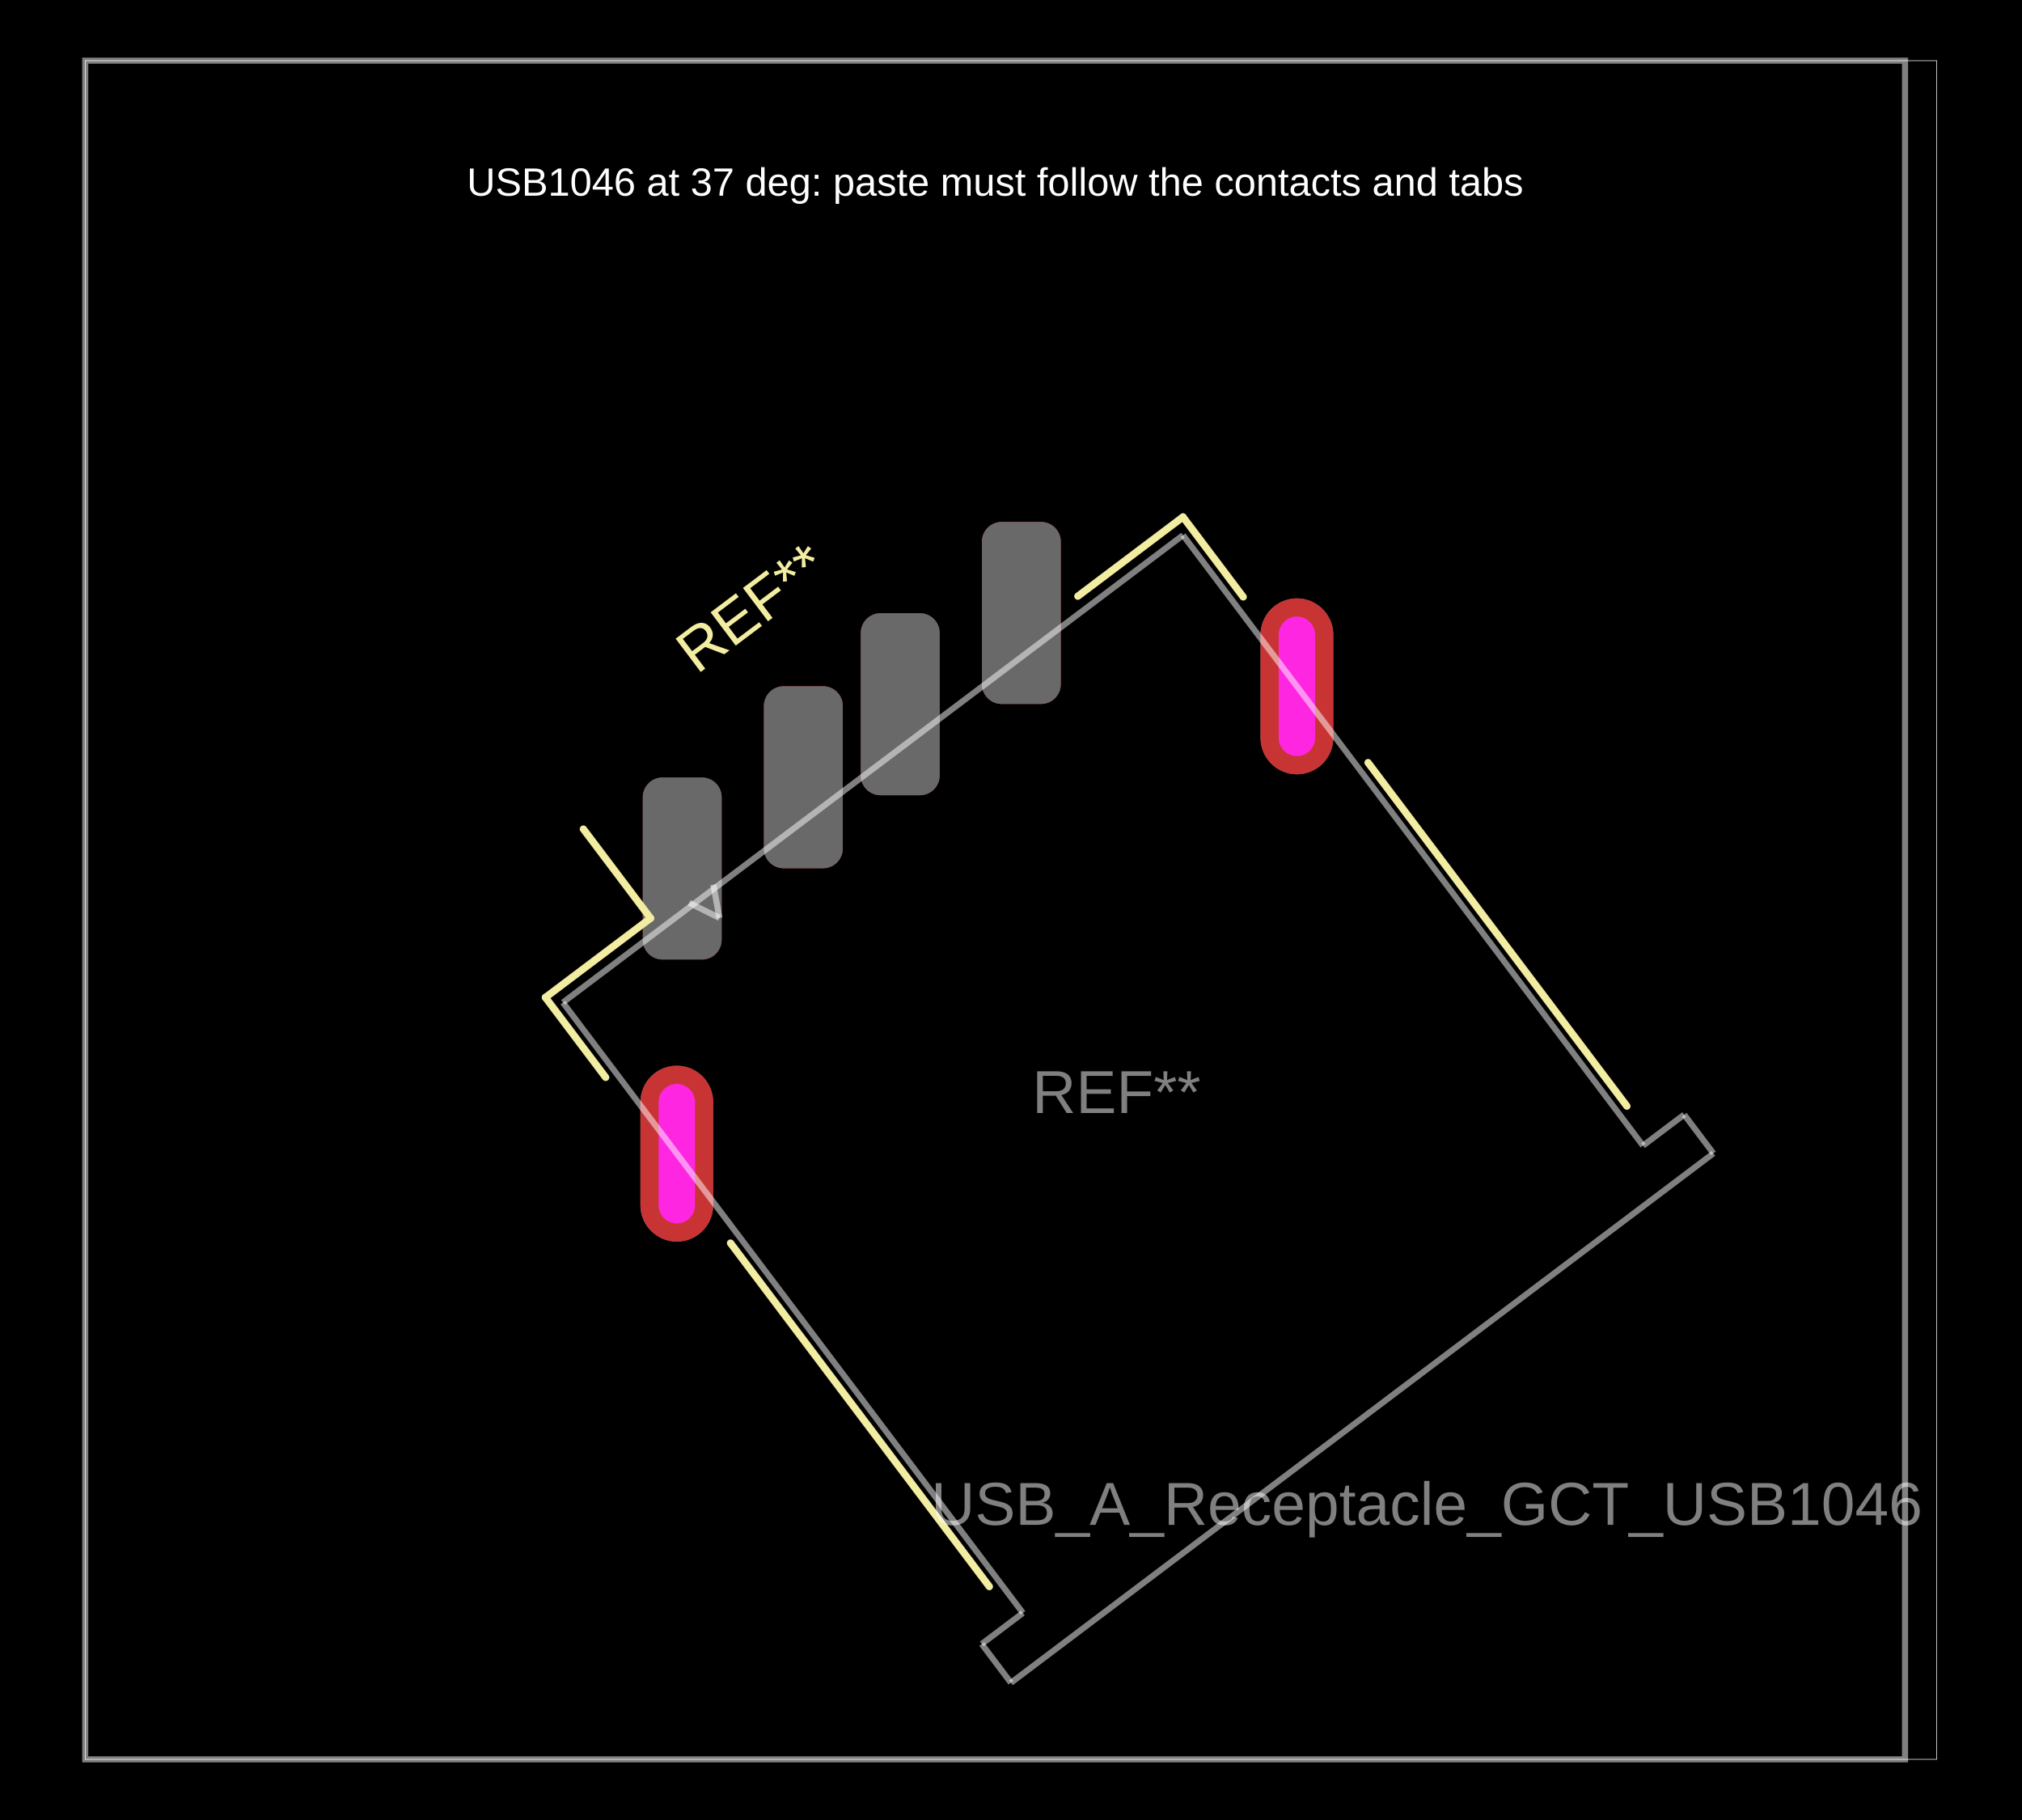
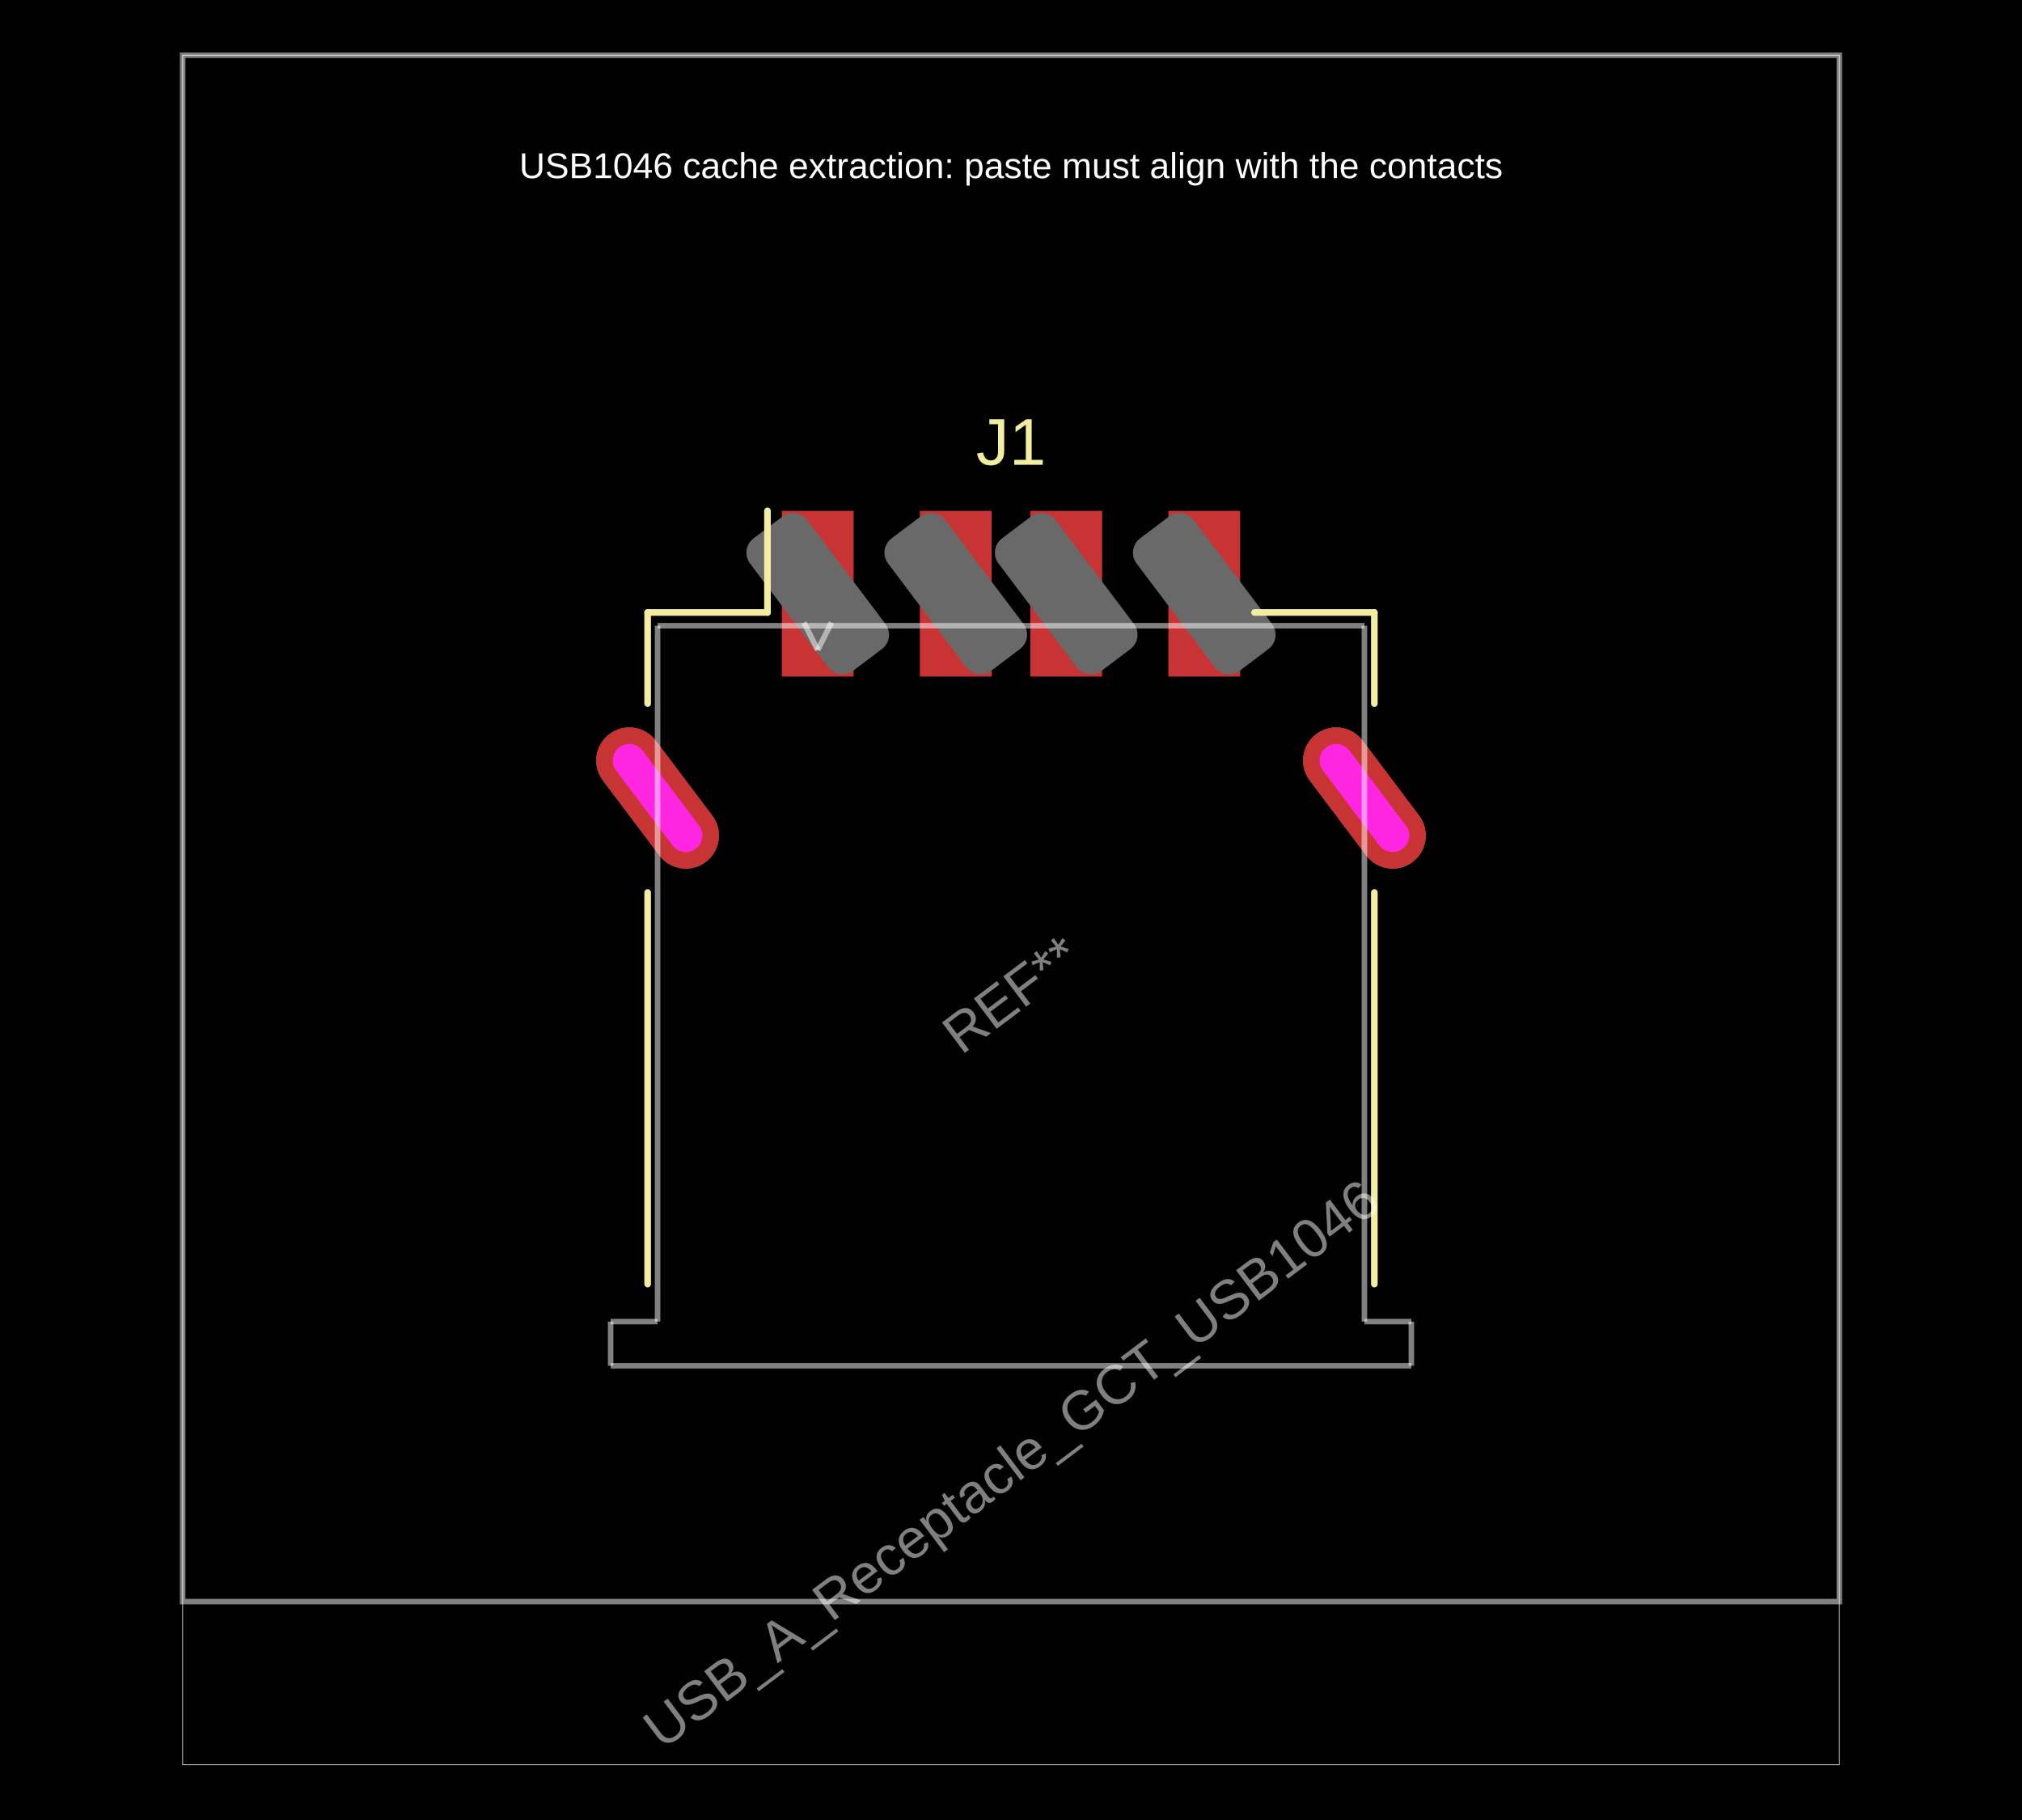
<svg xmlns="http://www.w3.org/2000/svg" width="1000" height="900">
  <style />
  <rect class="boundary" x="0" y="0" fill="#000" width="1000" height="900" data-type="pcb_background" data-pcb-layer="global" />
-   <rect class="pcb-boundary" fill="none" stroke="#fff" stroke-width="0.3" x="42.157" y="30" width="915.686" height="840" data-type="pcb_boundary" data-pcb-layer="global" />
-   <path class="pcb-board" d="M 42.157 870 L 942.157 870 L 942.157 30 L 42.157 30 Z" fill="none" stroke="rgba(255, 255, 255, 0.5)" stroke-width="3" data-type="pcb_board" data-pcb-layer="board" />
-   <rect class="pcb-pad" fill="rgb(200, 52, 52)" x="317.905" y="384.487" width="39" height="90" data-type="pcb_smtpad" data-pcb-layer="top" rx="9.75" ry="9.75" />
-   <rect class="pcb-pad" fill="rgb(200, 52, 52)" x="377.803" y="339.351" width="39" height="90" data-type="pcb_smtpad" data-pcb-layer="top" rx="9.75" ry="9.75" />
-   <rect class="pcb-pad" fill="rgb(200, 52, 52)" x="425.721" y="303.242" width="39" height="90" data-type="pcb_smtpad" data-pcb-layer="top" rx="9.75" ry="9.75" />
-   <rect class="pcb-pad" fill="rgb(200, 52, 52)" x="485.619" y="258.106" width="39" height="90" data-type="pcb_smtpad" data-pcb-layer="top" rx="9.75" ry="9.75" />
-   <rect class="pcb-solder-paste" fill="rgb(105, 105, 105)" x="316.726" y="526.994" width="36" height="87" rx="18" data-type="pcb_solder_paste" data-pcb-layer="top" />
-   <rect class="pcb-solder-paste" fill="rgb(105, 105, 105)" x="623.402" y="295.897" width="36" height="87" rx="18" data-type="pcb_solder_paste" data-pcb-layer="top" />
-   <rect class="pcb-solder-paste" fill="rgb(105, 105, 105)" x="317.905" y="384.487" width="39" height="90" rx="9.75" data-type="pcb_solder_paste" data-pcb-layer="top" />
-   <rect class="pcb-solder-paste" fill="rgb(105, 105, 105)" x="377.803" y="339.351" width="39" height="90" rx="9.75" data-type="pcb_solder_paste" data-pcb-layer="top" />
-   <rect class="pcb-solder-paste" fill="rgb(105, 105, 105)" x="425.721" y="303.242" width="39" height="90" rx="9.75" data-type="pcb_solder_paste" data-pcb-layer="top" />
-   <rect class="pcb-solder-paste" fill="rgb(105, 105, 105)" x="485.619" y="258.106" width="39" height="90" rx="9.75" data-type="pcb_solder_paste" data-pcb-layer="top" />
-   <text x="0" y="0" dx="0" dy="0" fill="#f2eda1" font-family="Arial, sans-serif" font-size="30" text-anchor="middle" dominant-baseline="central" transform="matrix(0.7986355,-0.601815,0.601815,0.7986355,371.6124,300.4093)" class="pcb-silkscreen-text pcb-silkscreen-top" data-pcb-silkscreen-text-id="pcb_silkscreen_text_0" stroke="none" data-type="pcb_silkscreen_text" data-pcb-layer="top">REF**</text>
-   <path class="pcb-silkscreen pcb-silkscreen-top" d="M 269.75 493.241 L 299.54 532.774" fill="none" stroke="#f2eda1" stroke-width="3.6" stroke-linecap="round" stroke-linejoin="round" data-pcb-component-id="pcb_component_0" data-pcb-silkscreen-path-id="pcb_silkscreen_path_0" data-type="pcb_silkscreen_path" data-pcb-layer="top" />
-   <path class="pcb-silkscreen pcb-silkscreen-top" d="M 361.286 614.714 L 489.292 784.583" fill="none" stroke="#f2eda1" stroke-width="3.6" stroke-linecap="round" stroke-linejoin="round" data-pcb-component-id="pcb_component_0" data-pcb-silkscreen-path-id="pcb_silkscreen_path_1" data-type="pcb_silkscreen_path" data-pcb-layer="top" />
-   <path class="pcb-silkscreen pcb-silkscreen-top" d="M 321.741 454.063 L 269.75 493.241" fill="none" stroke="#f2eda1" stroke-width="3.6" stroke-linecap="round" stroke-linejoin="round" data-pcb-component-id="pcb_component_0" data-pcb-silkscreen-path-id="pcb_silkscreen_path_2" data-type="pcb_silkscreen_path" data-pcb-layer="top" />
-   <path class="pcb-silkscreen pcb-silkscreen-top" d="M 321.741 454.063 L 288.521 409.978" fill="none" stroke="#f2eda1" stroke-width="3.6" stroke-linecap="round" stroke-linejoin="round" data-pcb-component-id="pcb_component_0" data-pcb-silkscreen-path-id="pcb_silkscreen_path_3" data-type="pcb_silkscreen_path" data-pcb-layer="top" />
-   <path class="pcb-silkscreen pcb-silkscreen-top" d="M 533.06 294.823 L 585.051 255.645" fill="none" stroke="#f2eda1" stroke-width="3.6" stroke-linecap="round" stroke-linejoin="round" data-pcb-component-id="pcb_component_0" data-pcb-silkscreen-path-id="pcb_silkscreen_path_4" data-type="pcb_silkscreen_path" data-pcb-layer="top" />
-   <path class="pcb-silkscreen pcb-silkscreen-top" d="M 585.051 255.645 L 614.841 295.177" fill="none" stroke="#f2eda1" stroke-width="3.6" stroke-linecap="round" stroke-linejoin="round" data-pcb-component-id="pcb_component_0" data-pcb-silkscreen-path-id="pcb_silkscreen_path_5" data-type="pcb_silkscreen_path" data-pcb-layer="top" />
-   <path class="pcb-silkscreen pcb-silkscreen-top" d="M 676.587 377.117 L 804.593 546.987" fill="none" stroke="#f2eda1" stroke-width="3.6" stroke-linecap="round" stroke-linejoin="round" data-pcb-component-id="pcb_component_0" data-pcb-silkscreen-path-id="pcb_silkscreen_path_6" data-type="pcb_silkscreen_path" data-pcb-layer="top" />
+   <rect class="pcb-boundary" fill="none" stroke="#fff" stroke-width="0.3" x="90.345" y="27.31" width="819.31" height="845.379" data-type="pcb_boundary" data-pcb-layer="global" />
+   <path class="pcb-board" d="M 90.345 792 L 909.655 792 L 909.655 27.31 L 90.345 27.31 Z" fill="none" stroke="rgba(255, 255, 255, 0.5)" stroke-width="2.731" data-type="pcb_board" data-pcb-layer="board" />
+   <rect class="pcb-pad" fill="rgb(200, 52, 52)" x="386.662" y="252.621" width="35.503" height="81.931" data-type="pcb_smtpad" data-pcb-layer="top" />
+   <rect class="pcb-pad" fill="rgb(200, 52, 52)" x="454.938" y="252.621" width="35.503" height="81.931" data-type="pcb_smtpad" data-pcb-layer="top" />
+   <rect class="pcb-pad" fill="rgb(200, 52, 52)" x="509.559" y="252.621" width="35.503" height="81.931" data-type="pcb_smtpad" data-pcb-layer="top" />
+   <rect class="pcb-pad" fill="rgb(200, 52, 52)" x="577.834" y="252.621" width="35.503" height="81.931" data-type="pcb_smtpad" data-pcb-layer="top" />
+   <rect class="pcb-solder-paste" fill="rgb(105, 105, 105)" x="-16.386" y="-39.6" width="32.772" height="79.2" rx="16.386" transform="translate(325.2139 394.6343) rotate(-37)" data-type="pcb_solder_paste" data-pcb-layer="top" />
+   <rect class="pcb-solder-paste" fill="rgb(105, 105, 105)" x="-16.386" y="-39.6" width="32.772" height="79.2" rx="16.386" transform="translate(674.7861 394.6343) rotate(-37)" data-type="pcb_solder_paste" data-pcb-layer="top" />
+   <rect class="pcb-solder-paste" fill="rgb(105, 105, 105)" x="-17.752" y="-40.965" width="35.503" height="81.931" rx="8.876" transform="translate(404.4138 293.586) rotate(-37)" data-type="pcb_solder_paste" data-pcb-layer="top" />
+   <rect class="pcb-solder-paste" fill="rgb(105, 105, 105)" x="-17.752" y="-40.965" width="35.503" height="81.931" rx="8.876" transform="translate(472.6897 293.586) rotate(-37)" data-type="pcb_solder_paste" data-pcb-layer="top" />
+   <rect class="pcb-solder-paste" fill="rgb(105, 105, 105)" x="-17.752" y="-40.965" width="35.503" height="81.931" rx="8.876" transform="translate(527.3103 293.586) rotate(-37)" data-type="pcb_solder_paste" data-pcb-layer="top" />
+   <rect class="pcb-solder-paste" fill="rgb(105, 105, 105)" x="-17.752" y="-40.965" width="35.503" height="81.931" rx="8.876" transform="translate(595.5862 293.586) rotate(-37)" data-type="pcb_solder_paste" data-pcb-layer="top" />
+   <text x="0" y="0" dx="0" dy="0" fill="#f2eda1" font-family="Arial, sans-serif" font-size="32.772" text-anchor="middle" dominant-baseline="central" transform="matrix(1,0,0,1,500,218.4826)" class="pcb-silkscreen-text pcb-silkscreen-top" data-pcb-silkscreen-text-id="pcb_silkscreen_text_0" stroke="none" data-type="pcb_silkscreen_text" data-pcb-layer="top">J1</text>
+   <path class="pcb-silkscreen pcb-silkscreen-top" d="M 320.298 302.872 L 320.298 347.934" fill="none" stroke="#f2eda1" stroke-width="3.277" stroke-linecap="round" stroke-linejoin="round" data-pcb-component-id="pcb_component_0" data-pcb-silkscreen-path-id="pcb_silkscreen_path_0" data-type="pcb_silkscreen_path" data-pcb-layer="top" />
+   <path class="pcb-silkscreen pcb-silkscreen-top" d="M 320.298 441.335 L 320.298 634.965" fill="none" stroke="#f2eda1" stroke-width="3.277" stroke-linecap="round" stroke-linejoin="round" data-pcb-component-id="pcb_component_0" data-pcb-silkscreen-path-id="pcb_silkscreen_path_1" data-type="pcb_silkscreen_path" data-pcb-layer="top" />
+   <path class="pcb-silkscreen pcb-silkscreen-top" d="M 379.561 302.872 L 320.298 302.872" fill="none" stroke="#f2eda1" stroke-width="3.277" stroke-linecap="round" stroke-linejoin="round" data-pcb-component-id="pcb_component_0" data-pcb-silkscreen-path-id="pcb_silkscreen_path_2" data-type="pcb_silkscreen_path" data-pcb-layer="top" />
+   <path class="pcb-silkscreen pcb-silkscreen-top" d="M 379.561 302.872 L 379.561 252.621" fill="none" stroke="#f2eda1" stroke-width="3.277" stroke-linecap="round" stroke-linejoin="round" data-pcb-component-id="pcb_component_0" data-pcb-silkscreen-path-id="pcb_silkscreen_path_3" data-type="pcb_silkscreen_path" data-pcb-layer="top" />
+   <path class="pcb-silkscreen pcb-silkscreen-top" d="M 620.439 302.872 L 679.702 302.872" fill="none" stroke="#f2eda1" stroke-width="3.277" stroke-linecap="round" stroke-linejoin="round" data-pcb-component-id="pcb_component_0" data-pcb-silkscreen-path-id="pcb_silkscreen_path_4" data-type="pcb_silkscreen_path" data-pcb-layer="top" />
+   <path class="pcb-silkscreen pcb-silkscreen-top" d="M 679.702 302.872 L 679.702 347.934" fill="none" stroke="#f2eda1" stroke-width="3.277" stroke-linecap="round" stroke-linejoin="round" data-pcb-component-id="pcb_component_0" data-pcb-silkscreen-path-id="pcb_silkscreen_path_5" data-type="pcb_silkscreen_path" data-pcb-layer="top" />
+   <path class="pcb-silkscreen pcb-silkscreen-top" d="M 679.702 441.335 L 679.702 634.965" fill="none" stroke="#f2eda1" stroke-width="3.277" stroke-linecap="round" stroke-linejoin="round" data-pcb-component-id="pcb_component_0" data-pcb-silkscreen-path-id="pcb_silkscreen_path_6" data-type="pcb_silkscreen_path" data-pcb-layer="top" />
  <g data-type="pcb_plated_hole" data-pcb-layer="through">
-     <path class="pcb-hole-outer" fill="rgb(200, 52, 52)" d="M18,-25.5 v51 a18,18 0 0 1 -36,0 v-51 a18,18 0 0 1 36,0 z" transform="translate(334.7256 570.4938)" data-type="pcb_plated_hole" data-pcb-layer="top" />
-     <path class="pcb-hole-inner" fill="#FF26E2" d="M9,-25.5 v51 a9,9 0 0 1 -18,0 v-51 a9,9 0 0 1 18,0 z" transform="translate(334.7256 570.4938)" data-type="pcb_plated_hole_drill" data-pcb-layer="drill" />
+     <path class="pcb-hole-outer" fill="rgb(200, 52, 52)" d="M16.386,-23.214 v46.428 a16.386,16.386 0 0 1 -32.772,0 v-46.428 a16.386,16.386 0 0 1 32.772,0 z" transform="translate(325.2139 394.6343) rotate(-37)" data-type="pcb_plated_hole" data-pcb-layer="top" />
+     <path class="pcb-hole-inner" fill="#FF26E2" d="M8.193,-23.214 v46.428 a8.193,8.193 0 0 1 -16.386,0 v-46.428 a8.193,8.193 0 0 1 16.386,0 z" transform="translate(325.2139 394.6343) rotate(-37)" data-type="pcb_plated_hole_drill" data-pcb-layer="drill" />
  </g>
  <g data-type="pcb_plated_hole" data-pcb-layer="through">
-     <path class="pcb-hole-outer" fill="rgb(200, 52, 52)" d="M18,-25.5 v51 a18,18 0 0 1 -36,0 v-51 a18,18 0 0 1 36,0 z" transform="translate(641.4016 339.3968)" data-type="pcb_plated_hole" data-pcb-layer="top" />
-     <path class="pcb-hole-inner" fill="#FF26E2" d="M9,-25.5 v51 a9,9 0 0 1 -18,0 v-51 a9,9 0 0 1 18,0 z" transform="translate(641.4016 339.3968)" data-type="pcb_plated_hole_drill" data-pcb-layer="drill" />
+     <path class="pcb-hole-outer" fill="rgb(200, 52, 52)" d="M16.386,-23.214 v46.428 a16.386,16.386 0 0 1 -32.772,0 v-46.428 a16.386,16.386 0 0 1 32.772,0 z" transform="translate(674.7861 394.6343) rotate(-37)" data-type="pcb_plated_hole" data-pcb-layer="top" />
+     <path class="pcb-hole-inner" fill="#FF26E2" d="M8.193,-23.214 v46.428 a8.193,8.193 0 0 1 -16.386,0 v-46.428 a8.193,8.193 0 0 1 16.386,0 z" transform="translate(674.7861 394.6343) rotate(-37)" data-type="pcb_plated_hole_drill" data-pcb-layer="drill" />
  </g>
-   <text x="0" y="0" font-family="Arial, sans-serif" font-size="30" text-anchor="middle" dominant-baseline="central" transform="matrix(1,0,0,1,705.6197,743.6521)" class="pcb-fabrication-note-text" fill="rgba(255,255,255,0.5)" data-type="pcb_fabrication_note_text" data-pcb-layer="overlay">USB_A_Receptacle_GCT_USB1046</text>
-   <text x="0" y="0" font-family="Arial, sans-serif" font-size="30" text-anchor="middle" dominant-baseline="central" transform="matrix(1,0,0,1,552.1569,540)" class="pcb-fabrication-note-text" fill="rgba(255,255,255,0.5)" data-type="pcb_fabrication_note_text" data-pcb-layer="overlay">REF**</text>
-   <path class="pcb-fabrication-note-path" stroke="rgba(255,255,255,0.5)" fill="none" d="M 485.517 812.972 L 499.96 832.139" stroke-width="3" data-pcb-component-id="pcb_component_0" data-pcb-fabrication-note-path-id="pcb_fabrication_note_path_0" data-type="pcb_fabrication_note_path" data-pcb-layer="overlay" />
-   <path class="pcb-fabrication-note-path" stroke="rgba(255,255,255,0.5)" fill="none" d="M 499.96 832.139 L 847.367 570.35" stroke-width="3" data-pcb-component-id="pcb_component_0" data-pcb-fabrication-note-path-id="pcb_fabrication_note_path_1" data-type="pcb_fabrication_note_path" data-pcb-layer="overlay" />
-   <path class="pcb-fabrication-note-path" stroke="rgba(255,255,255,0.5)" fill="none" d="M 278.396 495.742 L 505.882 797.626" stroke-width="3" data-pcb-component-id="pcb_component_0" data-pcb-fabrication-note-path-id="pcb_fabrication_note_path_2" data-type="pcb_fabrication_note_path" data-pcb-layer="overlay" />
-   <path class="pcb-fabrication-note-path" stroke="rgba(255,255,255,0.5)" fill="none" d="M 505.882 797.626 L 485.517 812.972" stroke-width="3" data-pcb-component-id="pcb_component_0" data-pcb-fabrication-note-path-id="pcb_fabrication_note_path_3" data-type="pcb_fabrication_note_path" data-pcb-layer="overlay" />
-   <path class="pcb-fabrication-note-path" stroke="rgba(255,255,255,0.5)" fill="none" d="M 340.804 446.46 L 355.821 453.926" stroke-width="3" data-pcb-component-id="pcb_component_0" data-pcb-fabrication-note-path-id="pcb_fabrication_note_path_4" data-type="pcb_fabrication_note_path" data-pcb-layer="overlay" />
-   <path class="pcb-fabrication-note-path" stroke="rgba(255,255,255,0.5)" fill="none" d="M 355.821 453.926 L 352.783 437.432" stroke-width="3" data-pcb-component-id="pcb_component_0" data-pcb-fabrication-note-path-id="pcb_fabrication_note_path_5" data-type="pcb_fabrication_note_path" data-pcb-layer="overlay" />
-   <path class="pcb-fabrication-note-path" stroke="rgba(255,255,255,0.5)" fill="none" d="M 585.072 264.645 L 278.396 495.742" stroke-width="3" data-pcb-component-id="pcb_component_0" data-pcb-fabrication-note-path-id="pcb_fabrication_note_path_6" data-type="pcb_fabrication_note_path" data-pcb-layer="overlay" />
-   <path class="pcb-fabrication-note-path" stroke="rgba(255,255,255,0.5)" fill="none" d="M 812.558 566.529 L 585.072 264.645" stroke-width="3" data-pcb-component-id="pcb_component_0" data-pcb-fabrication-note-path-id="pcb_fabrication_note_path_7" data-type="pcb_fabrication_note_path" data-pcb-layer="overlay" />
-   <path class="pcb-fabrication-note-path" stroke="rgba(255,255,255,0.5)" fill="none" d="M 832.923 551.182 L 812.558 566.529" stroke-width="3" data-pcb-component-id="pcb_component_0" data-pcb-fabrication-note-path-id="pcb_fabrication_note_path_8" data-type="pcb_fabrication_note_path" data-pcb-layer="overlay" />
-   <path class="pcb-fabrication-note-path" stroke="rgba(255,255,255,0.5)" fill="none" d="M 847.367 570.35 L 832.923 551.182" stroke-width="3" data-pcb-component-id="pcb_component_0" data-pcb-fabrication-note-path-id="pcb_fabrication_note_path_9" data-type="pcb_fabrication_note_path" data-pcb-layer="overlay" />
-   <text x="492.157" y="90" fill="#ffffff" font-family="Arial, sans-serif" font-size="19.5" text-anchor="middle" dominant-baseline="central" class="pcb-note-text" data-type="pcb_note_text" data-pcb-note-text-id="stencil-alignment" data-pcb-layer="overlay">USB1046 at 37 deg: paste must follow the contacts and tabs</text>
+   <text x="0" y="0" font-family="Arial, sans-serif" font-size="27.31" text-anchor="middle" dominant-baseline="central" transform="matrix(0.7986355,-0.601815,0.601815,0.7986355,500,723.7237)" class="pcb-fabrication-note-text" fill="rgba(255,255,255,0.5)" data-type="pcb_fabrication_note_text" data-pcb-layer="overlay">USB_A_Receptacle_GCT_USB1046</text>
+   <text x="0" y="0" font-family="Arial, sans-serif" font-size="27.31" text-anchor="middle" dominant-baseline="central" transform="matrix(0.7986355,-0.601815,0.601815,0.7986355,500,491.5859)" class="pcb-fabrication-note-text" fill="rgba(255,255,255,0.5)" data-type="pcb_fabrication_note_text" data-pcb-layer="overlay">REF**</text>
+   <path class="pcb-fabrication-note-path" stroke="rgba(255,255,255,0.5)" fill="none" d="M 302 653.536 L 302 675.384" stroke-width="2.731" data-pcb-component-id="pcb_component_0" data-pcb-fabrication-note-path-id="pcb_fabrication_note_path_0" data-type="pcb_fabrication_note_path" data-pcb-layer="overlay" />
+   <path class="pcb-fabrication-note-path" stroke="rgba(255,255,255,0.5)" fill="none" d="M 302 675.384 L 698 675.384" stroke-width="2.731" data-pcb-component-id="pcb_component_0" data-pcb-fabrication-note-path-id="pcb_fabrication_note_path_1" data-type="pcb_fabrication_note_path" data-pcb-layer="overlay" />
+   <path class="pcb-fabrication-note-path" stroke="rgba(255,255,255,0.5)" fill="none" d="M 325.214 309.426 L 325.214 653.536" stroke-width="2.731" data-pcb-component-id="pcb_component_0" data-pcb-fabrication-note-path-id="pcb_fabrication_note_path_2" data-type="pcb_fabrication_note_path" data-pcb-layer="overlay" />
+   <path class="pcb-fabrication-note-path" stroke="rgba(255,255,255,0.5)" fill="none" d="M 325.214 653.536 L 302 653.536" stroke-width="2.731" data-pcb-component-id="pcb_component_0" data-pcb-fabrication-note-path-id="pcb_fabrication_note_path_3" data-type="pcb_fabrication_note_path" data-pcb-layer="overlay" />
+   <path class="pcb-fabrication-note-path" stroke="rgba(255,255,255,0.5)" fill="none" d="M 397.586 307.787 L 404.414 321.443" stroke-width="2.731" data-pcb-component-id="pcb_component_0" data-pcb-fabrication-note-path-id="pcb_fabrication_note_path_4" data-type="pcb_fabrication_note_path" data-pcb-layer="overlay" />
+   <path class="pcb-fabrication-note-path" stroke="rgba(255,255,255,0.5)" fill="none" d="M 404.414 321.443 L 411.241 307.787" stroke-width="2.731" data-pcb-component-id="pcb_component_0" data-pcb-fabrication-note-path-id="pcb_fabrication_note_path_5" data-type="pcb_fabrication_note_path" data-pcb-layer="overlay" />
+   <path class="pcb-fabrication-note-path" stroke="rgba(255,255,255,0.5)" fill="none" d="M 674.786 309.426 L 325.214 309.426" stroke-width="2.731" data-pcb-component-id="pcb_component_0" data-pcb-fabrication-note-path-id="pcb_fabrication_note_path_6" data-type="pcb_fabrication_note_path" data-pcb-layer="overlay" />
+   <path class="pcb-fabrication-note-path" stroke="rgba(255,255,255,0.5)" fill="none" d="M 674.786 653.536 L 674.786 309.426" stroke-width="2.731" data-pcb-component-id="pcb_component_0" data-pcb-fabrication-note-path-id="pcb_fabrication_note_path_7" data-type="pcb_fabrication_note_path" data-pcb-layer="overlay" />
+   <path class="pcb-fabrication-note-path" stroke="rgba(255,255,255,0.5)" fill="none" d="M 698 653.536 L 674.786 653.536" stroke-width="2.731" data-pcb-component-id="pcb_component_0" data-pcb-fabrication-note-path-id="pcb_fabrication_note_path_8" data-type="pcb_fabrication_note_path" data-pcb-layer="overlay" />
+   <path class="pcb-fabrication-note-path" stroke="rgba(255,255,255,0.5)" fill="none" d="M 698 675.384 L 698 653.536" stroke-width="2.731" data-pcb-component-id="pcb_component_0" data-pcb-fabrication-note-path-id="pcb_fabrication_note_path_9" data-type="pcb_fabrication_note_path" data-pcb-layer="overlay" />
+   <text x="500" y="81.931" fill="#ffffff" font-family="Arial, sans-serif" font-size="17.752" text-anchor="middle" dominant-baseline="central" class="pcb-note-text" data-type="pcb_note_text" data-pcb-note-text-id="stencil-alignment" data-pcb-layer="overlay">USB1046 cache extraction: paste must align with the contacts</text>
</svg>
